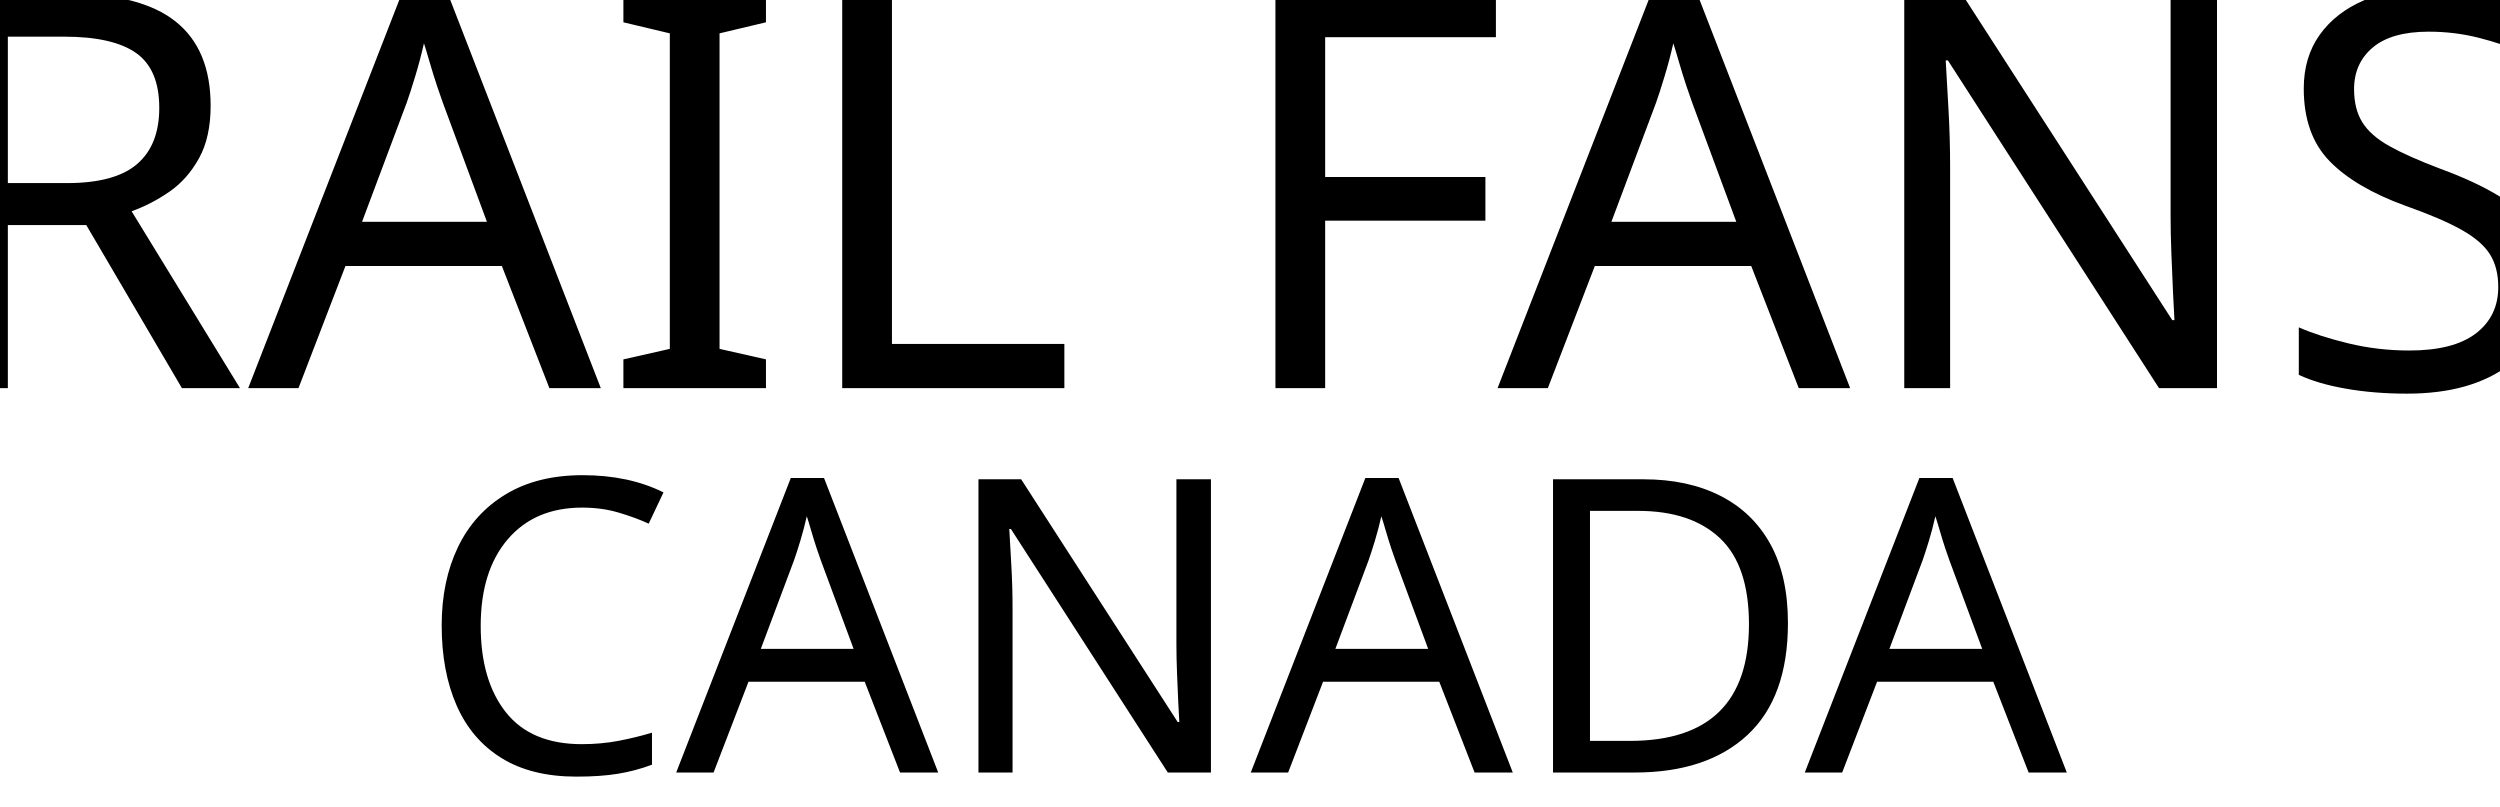
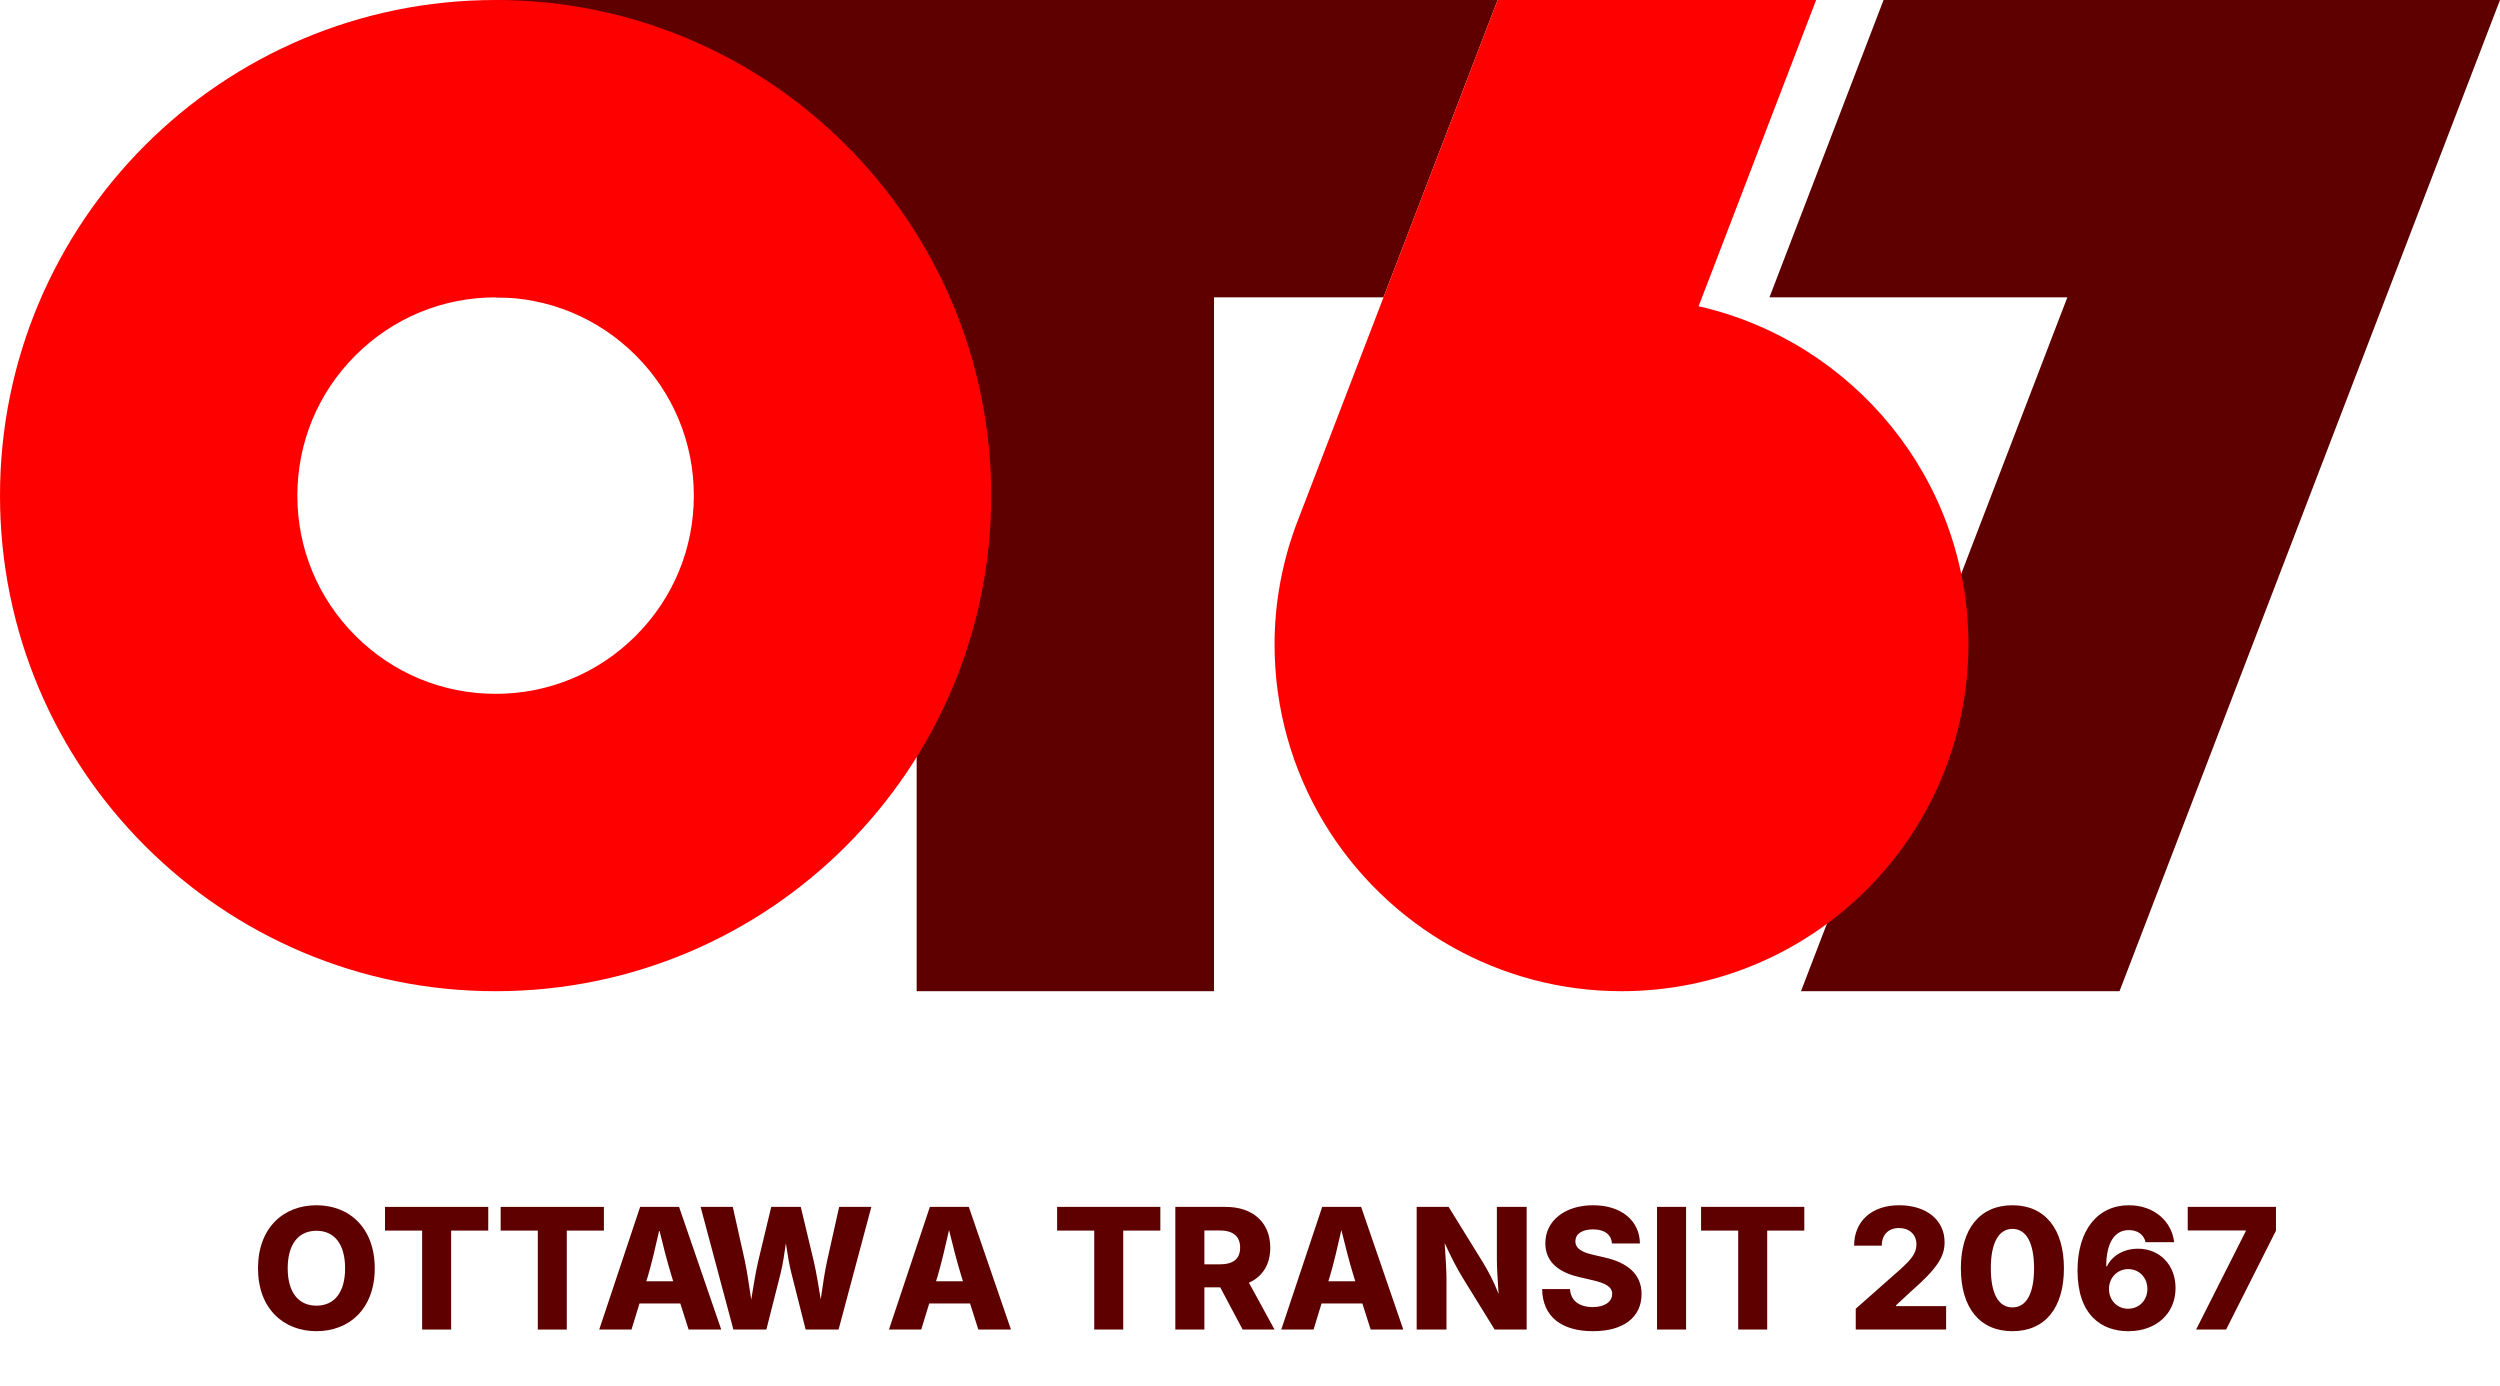
- <svg xmlns="http://www.w3.org/2000/svg" width="930" height="300" viewBox="0 0 930 300">
+ <svg xmlns="http://www.w3.org/2000/svg" id="Layer_2" data-name="Layer 2" viewBox="0 0 1261.1 698.71">
  <defs>
    <style>
      .cls-1 {
-         font-size: 205.556px;
-       }
- 
-       .cls-1, .cls-2 {
-         text-anchor: middle;
-         font-family: Futura;
-         font-weight: 300;
+         letter-spacing: -.09em;
      }

      .cls-2 {
-         font-size: 152.778px;
+         letter-spacing: -.09em;
+       }
+ 
+       .cls-3 {
+         fill: red;
+       }
+ 
+       .cls-3, .cls-4 {
+         stroke-width: 0px;
+       }
+ 
+       .cls-5 {
+         letter-spacing: -.03em;
+       }
+ 
+       .cls-6 {
+         font-family: Inter-Black, Inter;
+         font-size: 85.04px;
+         font-weight: 800;
+       }
+ 
+       .cls-6, .cls-4 {
+         fill: #5e0000;
      }
    </style>
  </defs>
-   <text id="RAIL_FANS" data-name="RAIL FANS" class="cls-1" x="461" y="144.375">
-     <tspan x="461">RAIL FANS</tspan>
-   </text>
-   <text id="CANADA" class="cls-2" x="462" y="287.375">
-     <tspan x="462">CANADA</tspan>
-   </text>
+   <g id="Layer_1-2" data-name="Layer 1">
+     <g>
+       <polygon class="cls-4" points="950.15 0 892.58 150 1042.85 150 908.49 500 1069.17 500 1261.1 0 950.15 0" />
+       <polygon class="cls-4" points="250 0 250 150 462.4 150 462.4 500 612.4 500 612.4 150 697.89 150 755.47 0 250 0" />
+       <path class="cls-3" d="m755.47,0l-97.95,255.16-4.29,11.17c-6.54,18.36-10.29,38.06-10.29,58.67,0,65.7,36.25,122.86,89.79,152.79,25.23,14.1,54.25,22.21,85.21,22.21,96.65,0,175-78.35,175-175,0-83.26-58.2-152.8-136.1-170.51L916.14,0h-160.67Z" />
+       <path class="cls-3" d="m250,150c26.71,0,51.82,10.4,70.71,29.29,18.89,18.89,29.29,44,29.29,70.71s-10.4,51.82-29.29,70.71c-18.89,18.89-44,29.29-70.71,29.29s-51.82-10.4-70.71-29.29c-18.89-18.89-29.29-44-29.29-70.71s10.4-51.82,29.29-70.71c18.89-18.89,44-29.29,70.71-29.29M250,0C111.93,0,0,111.93,0,250s111.93,250,250,250,250-111.93,250-250S388.07,0,250,0h0Z" />
+     </g>
+     <text class="cls-6" transform="translate(126.74 670.68)">
+       <tspan class="cls-5" x="0" y="0">O</tspan>
+       <tspan x="64.74" y="0">T</tspan>
+       <tspan class="cls-2" x="123.08" y="0">T</tspan>
+       <tspan class="cls-1" x="173.58" y="0">AW</tspan>
+       <tspan x="319.73" y="0">A TRANSIT 2067</tspan>
+     </text>
+   </g>
</svg>
